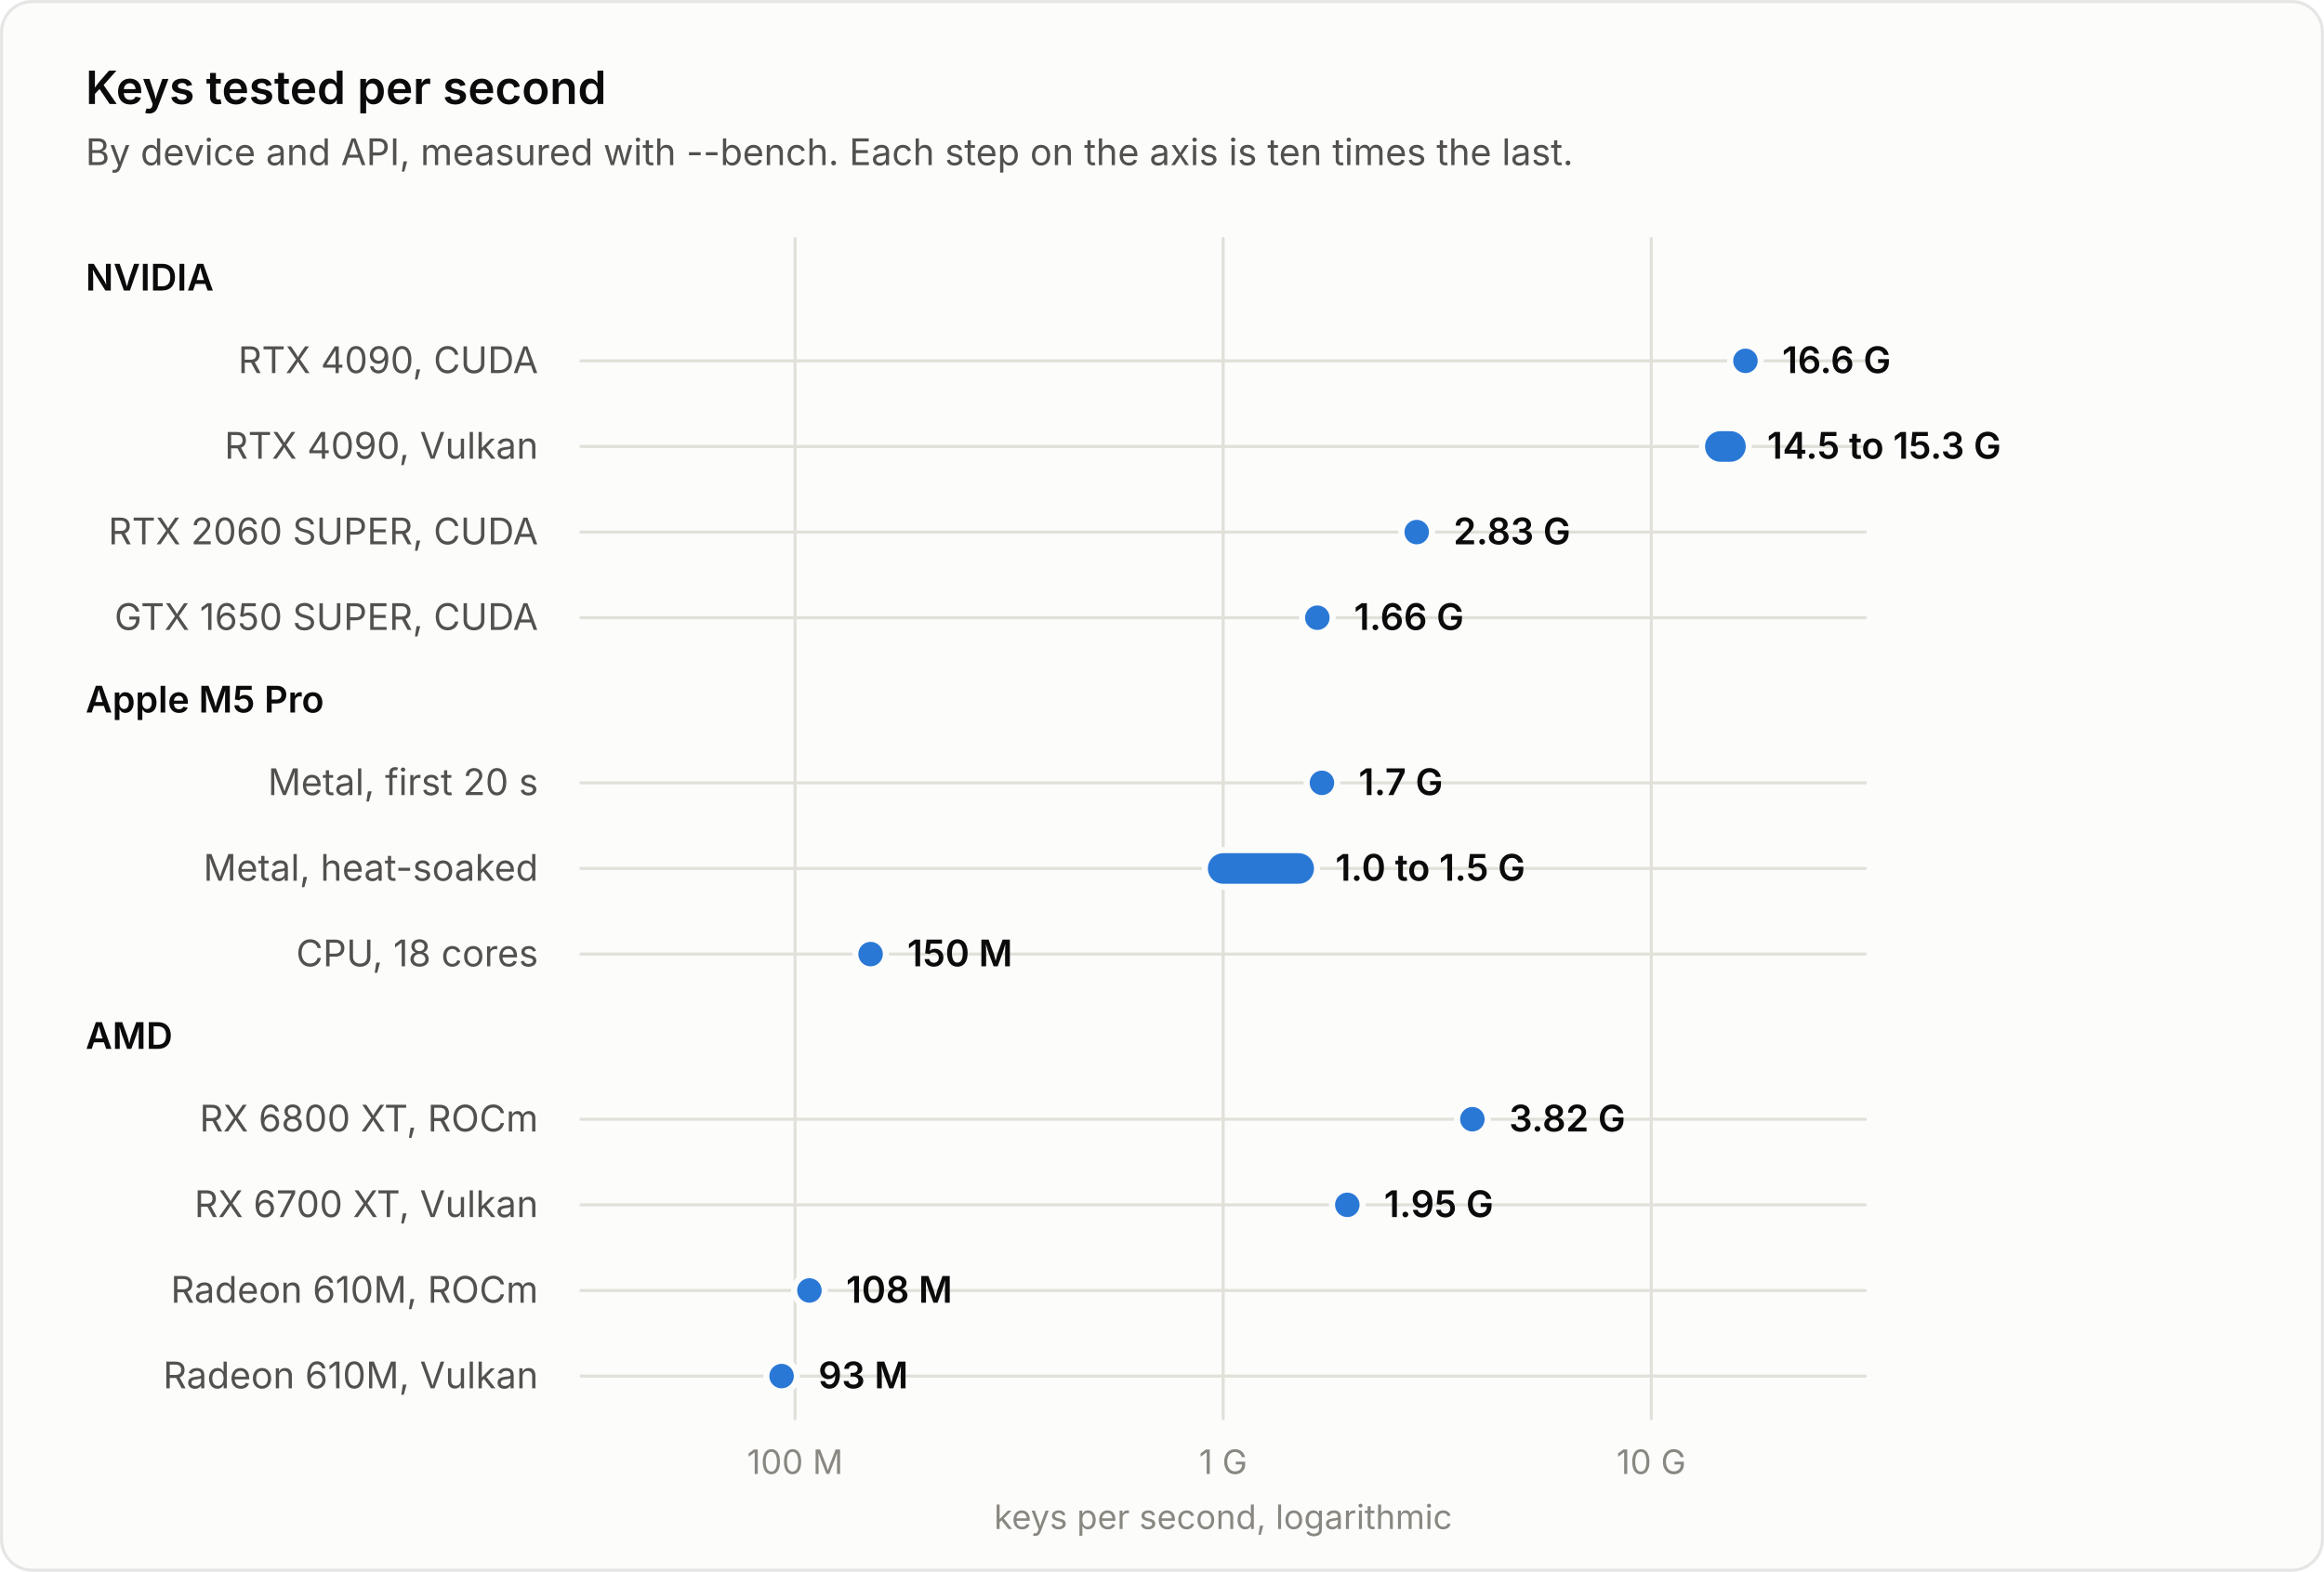
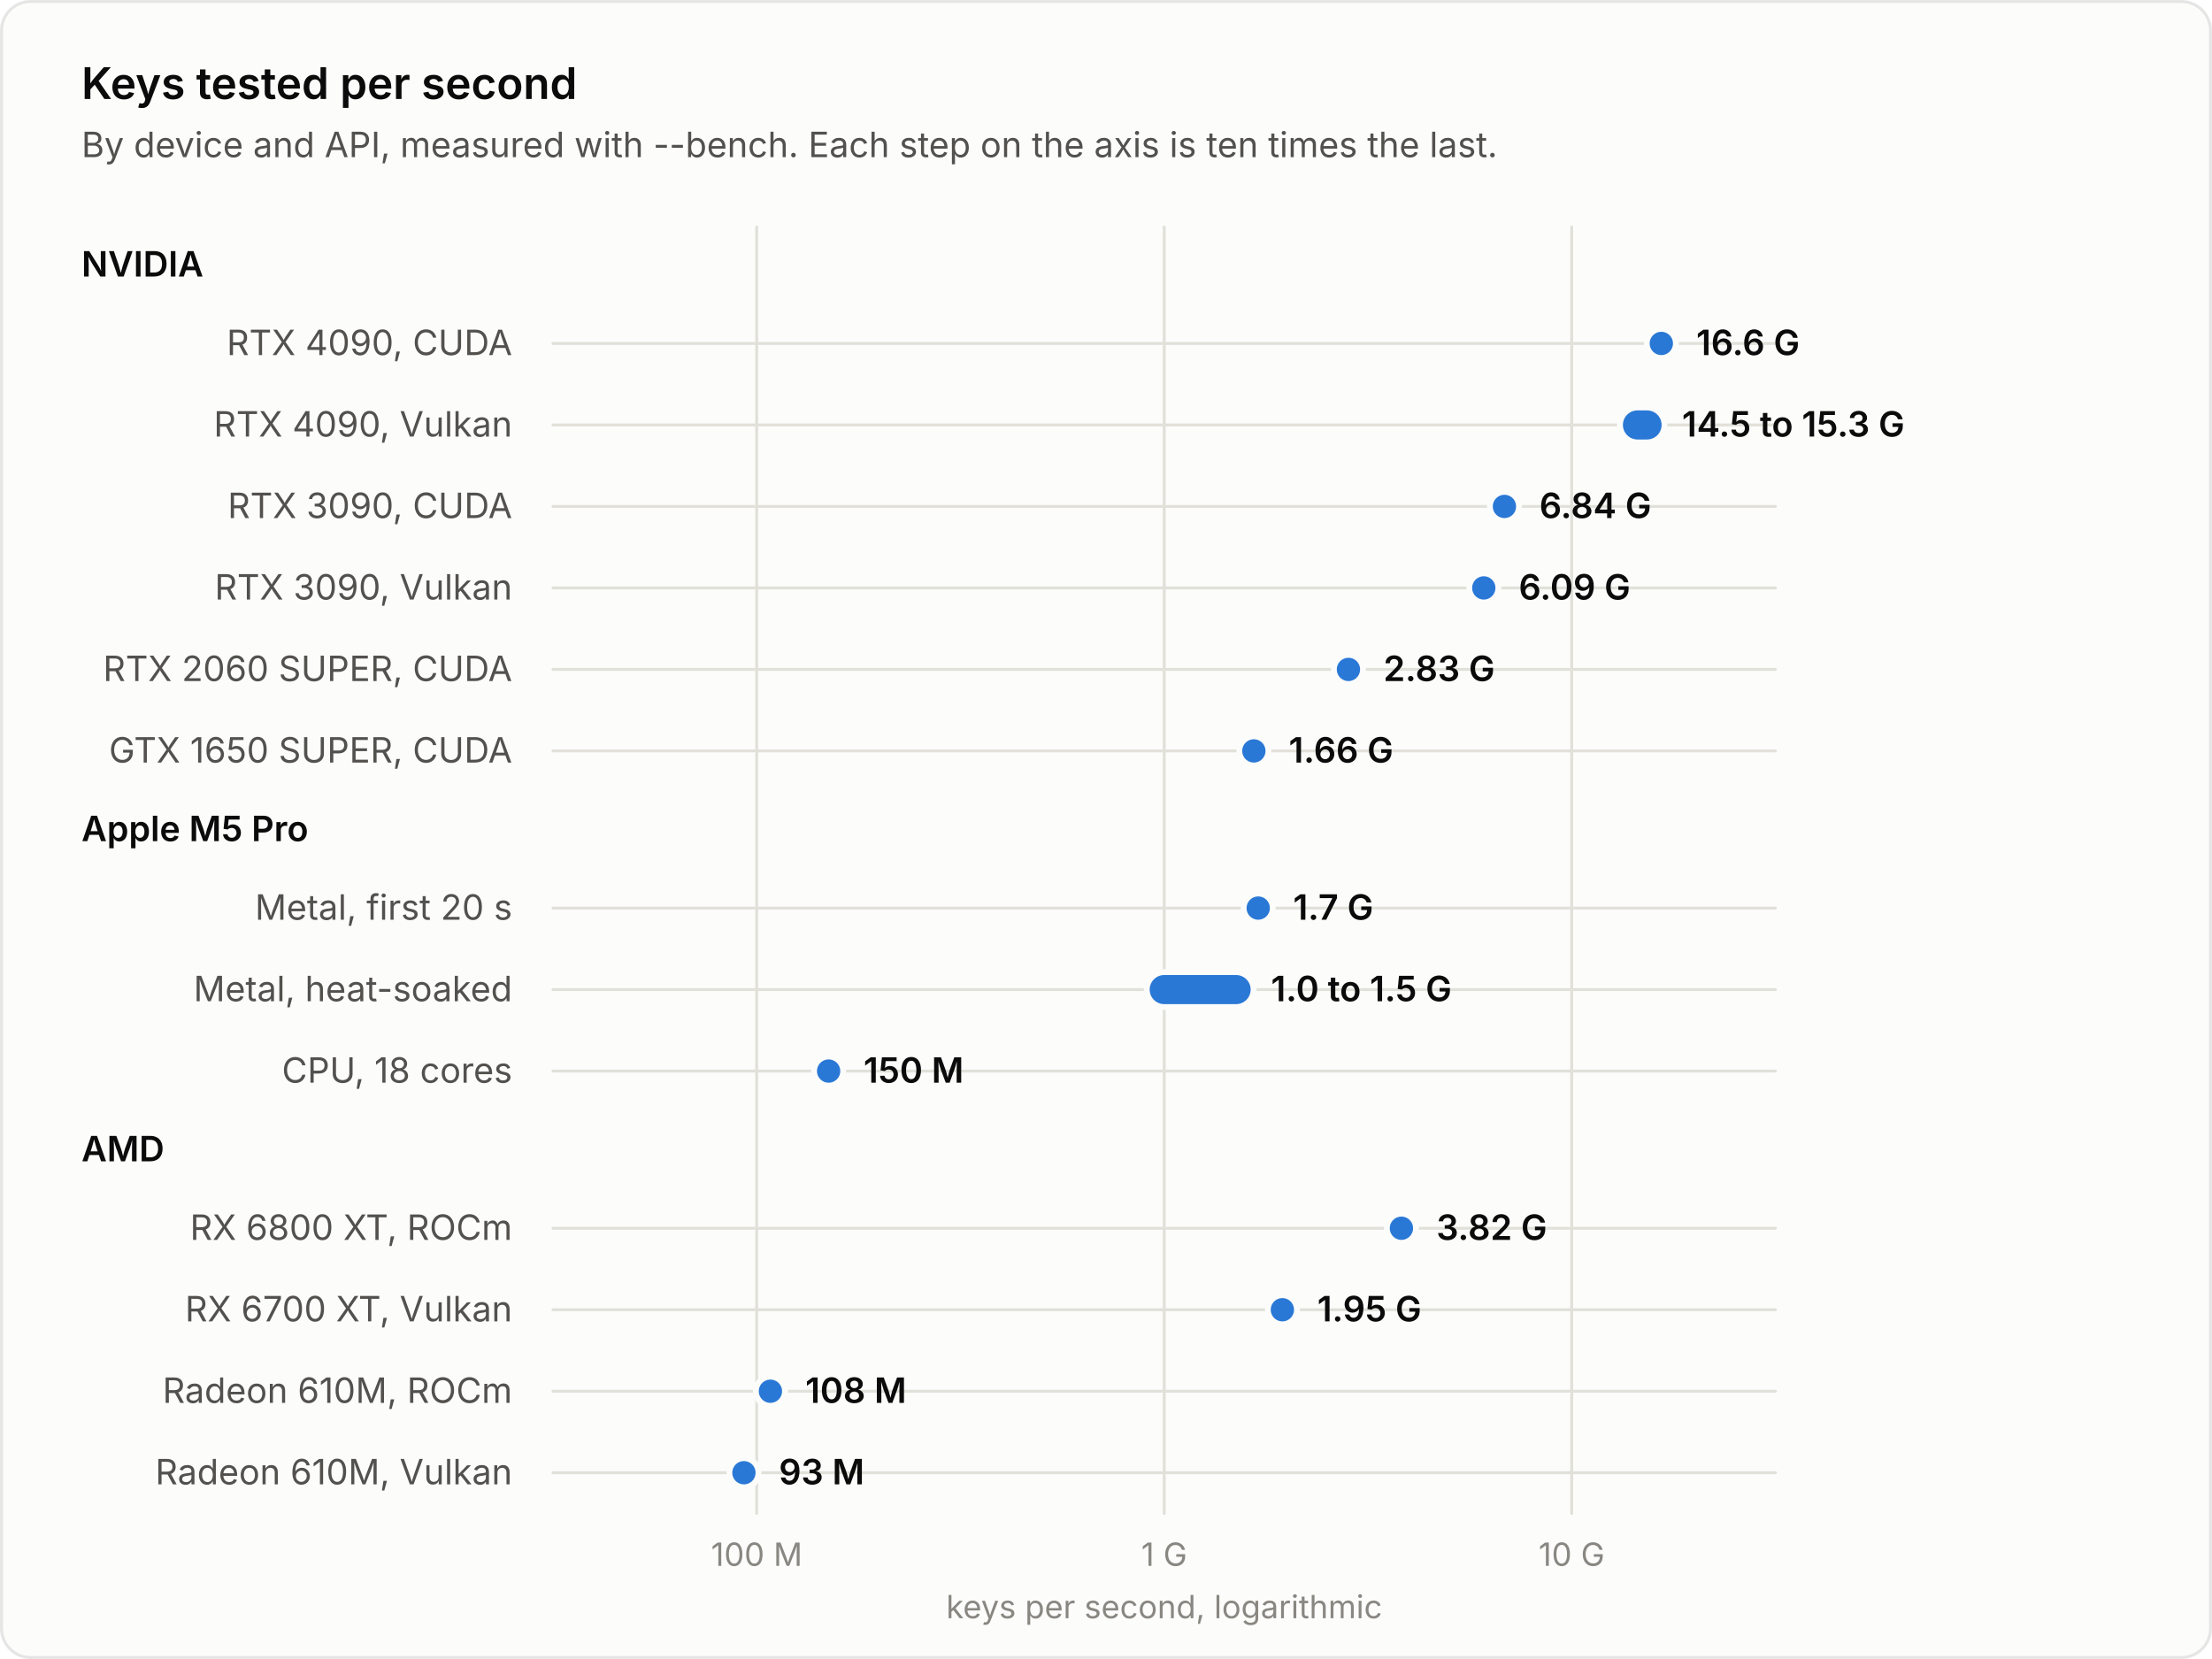
- <svg xmlns="http://www.w3.org/2000/svg" width="760" height="514" viewBox="0 0 760 514" font-family="system-ui, -apple-system, &quot;Segoe UI&quot;, sans-serif" role="img" aria-label="Keys tested per second by device and API">
-   <rect x="0.5" y="0.5" width="759.0" height="513.0" rx="10" fill="#fcfcfb" stroke="rgba(11,11,11,0.10)" />
+ <svg xmlns="http://www.w3.org/2000/svg" width="760" height="570" viewBox="0 0 760 570" font-family="system-ui, -apple-system, &quot;Segoe UI&quot;, sans-serif" role="img" aria-label="Keys tested per second by device and API">
+   <rect x="0.5" y="0.5" width="759.0" height="569.0" rx="10" fill="#fcfcfb" stroke="rgba(11,11,11,0.10)" />
  <text x="28.0" y="34.0" font-size="15" font-weight="600" text-anchor="start" fill="#0b0b0b">Keys tested per second</text>
  <text x="28.0" y="54.0" font-size="12" font-weight="400" text-anchor="start" fill="#52514e">By device and API, measured with --bench. Each step on the axis is ten times the last.</text>
-   <line x1="260.0" y1="78.0" x2="260.0" y2="464.0" stroke="#e1e0d9" stroke-width="1" stroke-linecap="round" />
-   <text x="260.0" y="482.0" font-size="11" font-weight="400" text-anchor="middle" fill="#898781">100 M</text>
-   <line x1="400.0" y1="78.0" x2="400.0" y2="464.0" stroke="#e1e0d9" stroke-width="1" stroke-linecap="round" />
-   <text x="400.0" y="482.0" font-size="11" font-weight="400" text-anchor="middle" fill="#898781">1 G</text>
-   <line x1="540.0" y1="78.0" x2="540.0" y2="464.0" stroke="#e1e0d9" stroke-width="1" stroke-linecap="round" />
-   <text x="540.0" y="482.0" font-size="11" font-weight="400" text-anchor="middle" fill="#898781">10 G</text>
-   <text x="400.0" y="500.0" font-size="11" font-weight="400" text-anchor="middle" fill="#898781">keys per second, logarithmic</text>
+   <line x1="260.0" y1="78.0" x2="260.0" y2="520.0" stroke="#e1e0d9" stroke-width="1" stroke-linecap="round" />
+   <text x="260.0" y="538.0" font-size="11" font-weight="400" text-anchor="middle" fill="#898781">100 M</text>
+   <line x1="400.0" y1="78.0" x2="400.0" y2="520.0" stroke="#e1e0d9" stroke-width="1" stroke-linecap="round" />
+   <text x="400.0" y="538.0" font-size="11" font-weight="400" text-anchor="middle" fill="#898781">1 G</text>
+   <line x1="540.0" y1="78.0" x2="540.0" y2="520.0" stroke="#e1e0d9" stroke-width="1" stroke-linecap="round" />
+   <text x="540.0" y="538.0" font-size="11" font-weight="400" text-anchor="middle" fill="#898781">10 G</text>
+   <text x="400.0" y="556.0" font-size="11" font-weight="400" text-anchor="middle" fill="#898781">keys per second, logarithmic</text>
  <text x="28.0" y="95.0" font-size="12" font-weight="600" text-anchor="start" fill="#0b0b0b">NVIDIA</text>
  <text x="176.0" y="122.0" font-size="12" font-weight="400" text-anchor="end" fill="#52514e">RTX 4090, CUDA</text>
  <line x1="190.0" y1="118.0" x2="610.0" y2="118.0" stroke="#e1e0d9" stroke-width="1" stroke-linecap="round" />
  <circle cx="570.8" cy="118.0" r="5" fill="#2a78d6" stroke="#fcfcfb" stroke-width="2" />
  <text x="582.8" y="122.0" font-size="12" font-weight="600" text-anchor="start" fill="#0b0b0b">16.6 G</text>
  <text x="176.0" y="150.0" font-size="12" font-weight="400" text-anchor="end" fill="#52514e">RTX 4090, Vulkan</text>
  <line x1="190.0" y1="146.0" x2="610.0" y2="146.0" stroke="#e1e0d9" stroke-width="1" stroke-linecap="round" />
  <line x1="562.6" y1="146.0" x2="565.9" y2="146.0" stroke="#fcfcfb" stroke-width="14" stroke-linecap="round" />
  <line x1="562.6" y1="146.0" x2="565.9" y2="146.0" stroke="#2a78d6" stroke-width="10" stroke-linecap="round" />
  <text x="577.9" y="150.0" font-size="12" font-weight="600" text-anchor="start" fill="#0b0b0b">14.5 to 15.3 G</text>
-   <text x="176.0" y="178.0" font-size="12" font-weight="400" text-anchor="end" fill="#52514e">RTX 2060 SUPER, CUDA</text>
+   <text x="176.0" y="178.0" font-size="12" font-weight="400" text-anchor="end" fill="#52514e">RTX 3090, CUDA</text>
  <line x1="190.0" y1="174.0" x2="610.0" y2="174.0" stroke="#e1e0d9" stroke-width="1" stroke-linecap="round" />
-   <circle cx="463.3" cy="174.0" r="5" fill="#2a78d6" stroke="#fcfcfb" stroke-width="2" />
-   <text x="475.3" y="178.0" font-size="12" font-weight="600" text-anchor="start" fill="#0b0b0b">2.83 G</text>
-   <text x="176.0" y="206.0" font-size="12" font-weight="400" text-anchor="end" fill="#52514e">GTX 1650 SUPER, CUDA</text>
+   <circle cx="516.9" cy="174.0" r="5" fill="#2a78d6" stroke="#fcfcfb" stroke-width="2" />
+   <text x="528.9" y="178.0" font-size="12" font-weight="600" text-anchor="start" fill="#0b0b0b">6.84 G</text>
+   <text x="176.0" y="206.0" font-size="12" font-weight="400" text-anchor="end" fill="#52514e">RTX 3090, Vulkan</text>
  <line x1="190.0" y1="202.0" x2="610.0" y2="202.0" stroke="#e1e0d9" stroke-width="1" stroke-linecap="round" />
-   <circle cx="430.8" cy="202.0" r="5" fill="#2a78d6" stroke="#fcfcfb" stroke-width="2" />
-   <text x="442.8" y="206.0" font-size="12" font-weight="600" text-anchor="start" fill="#0b0b0b">1.66 G</text>
-   <text x="28.0" y="233.0" font-size="12" font-weight="600" text-anchor="start" fill="#0b0b0b">Apple M5 Pro</text>
-   <text x="176.0" y="260.0" font-size="12" font-weight="400" text-anchor="end" fill="#52514e">Metal, first 20 s</text>
-   <line x1="190.0" y1="256.0" x2="610.0" y2="256.0" stroke="#e1e0d9" stroke-width="1" stroke-linecap="round" />
-   <circle cx="432.3" cy="256.0" r="5" fill="#2a78d6" stroke="#fcfcfb" stroke-width="2" />
-   <text x="444.3" y="260.0" font-size="12" font-weight="600" text-anchor="start" fill="#0b0b0b">1.7 G</text>
-   <text x="176.0" y="288.0" font-size="12" font-weight="400" text-anchor="end" fill="#52514e">Metal, heat-soaked</text>
-   <line x1="190.0" y1="284.0" x2="610.0" y2="284.0" stroke="#e1e0d9" stroke-width="1" stroke-linecap="round" />
-   <line x1="400.0" y1="284.0" x2="424.7" y2="284.0" stroke="#fcfcfb" stroke-width="14" stroke-linecap="round" />
-   <line x1="400.0" y1="284.0" x2="424.7" y2="284.0" stroke="#2a78d6" stroke-width="10" stroke-linecap="round" />
-   <text x="436.7" y="288.0" font-size="12" font-weight="600" text-anchor="start" fill="#0b0b0b">1.0 to 1.5 G</text>
-   <text x="176.0" y="316.0" font-size="12" font-weight="400" text-anchor="end" fill="#52514e">CPU, 18 cores</text>
+   <circle cx="509.8" cy="202.0" r="5" fill="#2a78d6" stroke="#fcfcfb" stroke-width="2" />
+   <text x="521.8" y="206.0" font-size="12" font-weight="600" text-anchor="start" fill="#0b0b0b">6.09 G</text>
+   <text x="176.0" y="234.0" font-size="12" font-weight="400" text-anchor="end" fill="#52514e">RTX 2060 SUPER, CUDA</text>
+   <line x1="190.0" y1="230.0" x2="610.0" y2="230.0" stroke="#e1e0d9" stroke-width="1" stroke-linecap="round" />
+   <circle cx="463.3" cy="230.0" r="5" fill="#2a78d6" stroke="#fcfcfb" stroke-width="2" />
+   <text x="475.3" y="234.0" font-size="12" font-weight="600" text-anchor="start" fill="#0b0b0b">2.83 G</text>
+   <text x="176.0" y="262.0" font-size="12" font-weight="400" text-anchor="end" fill="#52514e">GTX 1650 SUPER, CUDA</text>
+   <line x1="190.0" y1="258.0" x2="610.0" y2="258.0" stroke="#e1e0d9" stroke-width="1" stroke-linecap="round" />
+   <circle cx="430.8" cy="258.0" r="5" fill="#2a78d6" stroke="#fcfcfb" stroke-width="2" />
+   <text x="442.8" y="262.0" font-size="12" font-weight="600" text-anchor="start" fill="#0b0b0b">1.66 G</text>
+   <text x="28.0" y="289.0" font-size="12" font-weight="600" text-anchor="start" fill="#0b0b0b">Apple M5 Pro</text>
+   <text x="176.0" y="316.0" font-size="12" font-weight="400" text-anchor="end" fill="#52514e">Metal, first 20 s</text>
  <line x1="190.0" y1="312.0" x2="610.0" y2="312.0" stroke="#e1e0d9" stroke-width="1" stroke-linecap="round" />
-   <circle cx="284.7" cy="312.0" r="5" fill="#2a78d6" stroke="#fcfcfb" stroke-width="2" />
-   <text x="296.7" y="316.0" font-size="12" font-weight="600" text-anchor="start" fill="#0b0b0b">150 M</text>
-   <text x="28.0" y="343.0" font-size="12" font-weight="600" text-anchor="start" fill="#0b0b0b">AMD</text>
-   <text x="176.0" y="370.0" font-size="12" font-weight="400" text-anchor="end" fill="#52514e">RX 6800 XT, ROCm</text>
-   <line x1="190.0" y1="366.0" x2="610.0" y2="366.0" stroke="#e1e0d9" stroke-width="1" stroke-linecap="round" />
-   <circle cx="481.5" cy="366.0" r="5" fill="#2a78d6" stroke="#fcfcfb" stroke-width="2" />
-   <text x="493.5" y="370.0" font-size="12" font-weight="600" text-anchor="start" fill="#0b0b0b">3.82 G</text>
-   <text x="176.0" y="398.0" font-size="12" font-weight="400" text-anchor="end" fill="#52514e">RX 6700 XT, Vulkan</text>
-   <line x1="190.0" y1="394.0" x2="610.0" y2="394.0" stroke="#e1e0d9" stroke-width="1" stroke-linecap="round" />
-   <circle cx="440.6" cy="394.0" r="5" fill="#2a78d6" stroke="#fcfcfb" stroke-width="2" />
-   <text x="452.6" y="398.0" font-size="12" font-weight="600" text-anchor="start" fill="#0b0b0b">1.95 G</text>
-   <text x="176.0" y="426.0" font-size="12" font-weight="400" text-anchor="end" fill="#52514e">Radeon 610M, ROCm</text>
+   <circle cx="432.3" cy="312.0" r="5" fill="#2a78d6" stroke="#fcfcfb" stroke-width="2" />
+   <text x="444.3" y="316.0" font-size="12" font-weight="600" text-anchor="start" fill="#0b0b0b">1.7 G</text>
+   <text x="176.0" y="344.0" font-size="12" font-weight="400" text-anchor="end" fill="#52514e">Metal, heat-soaked</text>
+   <line x1="190.0" y1="340.0" x2="610.0" y2="340.0" stroke="#e1e0d9" stroke-width="1" stroke-linecap="round" />
+   <line x1="400.0" y1="340.0" x2="424.7" y2="340.0" stroke="#fcfcfb" stroke-width="14" stroke-linecap="round" />
+   <line x1="400.0" y1="340.0" x2="424.7" y2="340.0" stroke="#2a78d6" stroke-width="10" stroke-linecap="round" />
+   <text x="436.7" y="344.0" font-size="12" font-weight="600" text-anchor="start" fill="#0b0b0b">1.0 to 1.5 G</text>
+   <text x="176.0" y="372.0" font-size="12" font-weight="400" text-anchor="end" fill="#52514e">CPU, 18 cores</text>
+   <line x1="190.0" y1="368.0" x2="610.0" y2="368.0" stroke="#e1e0d9" stroke-width="1" stroke-linecap="round" />
+   <circle cx="284.7" cy="368.0" r="5" fill="#2a78d6" stroke="#fcfcfb" stroke-width="2" />
+   <text x="296.7" y="372.0" font-size="12" font-weight="600" text-anchor="start" fill="#0b0b0b">150 M</text>
+   <text x="28.0" y="399.0" font-size="12" font-weight="600" text-anchor="start" fill="#0b0b0b">AMD</text>
+   <text x="176.0" y="426.0" font-size="12" font-weight="400" text-anchor="end" fill="#52514e">RX 6800 XT, ROCm</text>
  <line x1="190.0" y1="422.0" x2="610.0" y2="422.0" stroke="#e1e0d9" stroke-width="1" stroke-linecap="round" />
-   <circle cx="264.7" cy="422.0" r="5" fill="#2a78d6" stroke="#fcfcfb" stroke-width="2" />
-   <text x="276.7" y="426.0" font-size="12" font-weight="600" text-anchor="start" fill="#0b0b0b">108 M</text>
-   <text x="176.0" y="454.0" font-size="12" font-weight="400" text-anchor="end" fill="#52514e">Radeon 610M, Vulkan</text>
+   <circle cx="481.5" cy="422.0" r="5" fill="#2a78d6" stroke="#fcfcfb" stroke-width="2" />
+   <text x="493.5" y="426.0" font-size="12" font-weight="600" text-anchor="start" fill="#0b0b0b">3.82 G</text>
+   <text x="176.0" y="454.0" font-size="12" font-weight="400" text-anchor="end" fill="#52514e">RX 6700 XT, Vulkan</text>
  <line x1="190.0" y1="450.0" x2="610.0" y2="450.0" stroke="#e1e0d9" stroke-width="1" stroke-linecap="round" />
-   <circle cx="255.6" cy="450.0" r="5" fill="#2a78d6" stroke="#fcfcfb" stroke-width="2" />
-   <text x="267.6" y="454.0" font-size="12" font-weight="600" text-anchor="start" fill="#0b0b0b">93 M</text>
+   <circle cx="440.6" cy="450.0" r="5" fill="#2a78d6" stroke="#fcfcfb" stroke-width="2" />
+   <text x="452.6" y="454.0" font-size="12" font-weight="600" text-anchor="start" fill="#0b0b0b">1.95 G</text>
+   <text x="176.0" y="482.0" font-size="12" font-weight="400" text-anchor="end" fill="#52514e">Radeon 610M, ROCm</text>
+   <line x1="190.0" y1="478.0" x2="610.0" y2="478.0" stroke="#e1e0d9" stroke-width="1" stroke-linecap="round" />
+   <circle cx="264.7" cy="478.0" r="5" fill="#2a78d6" stroke="#fcfcfb" stroke-width="2" />
+   <text x="276.7" y="482.0" font-size="12" font-weight="600" text-anchor="start" fill="#0b0b0b">108 M</text>
+   <text x="176.0" y="510.0" font-size="12" font-weight="400" text-anchor="end" fill="#52514e">Radeon 610M, Vulkan</text>
+   <line x1="190.0" y1="506.0" x2="610.0" y2="506.0" stroke="#e1e0d9" stroke-width="1" stroke-linecap="round" />
+   <circle cx="255.6" cy="506.0" r="5" fill="#2a78d6" stroke="#fcfcfb" stroke-width="2" />
+   <text x="267.6" y="510.0" font-size="12" font-weight="600" text-anchor="start" fill="#0b0b0b">93 M</text>
</svg>
